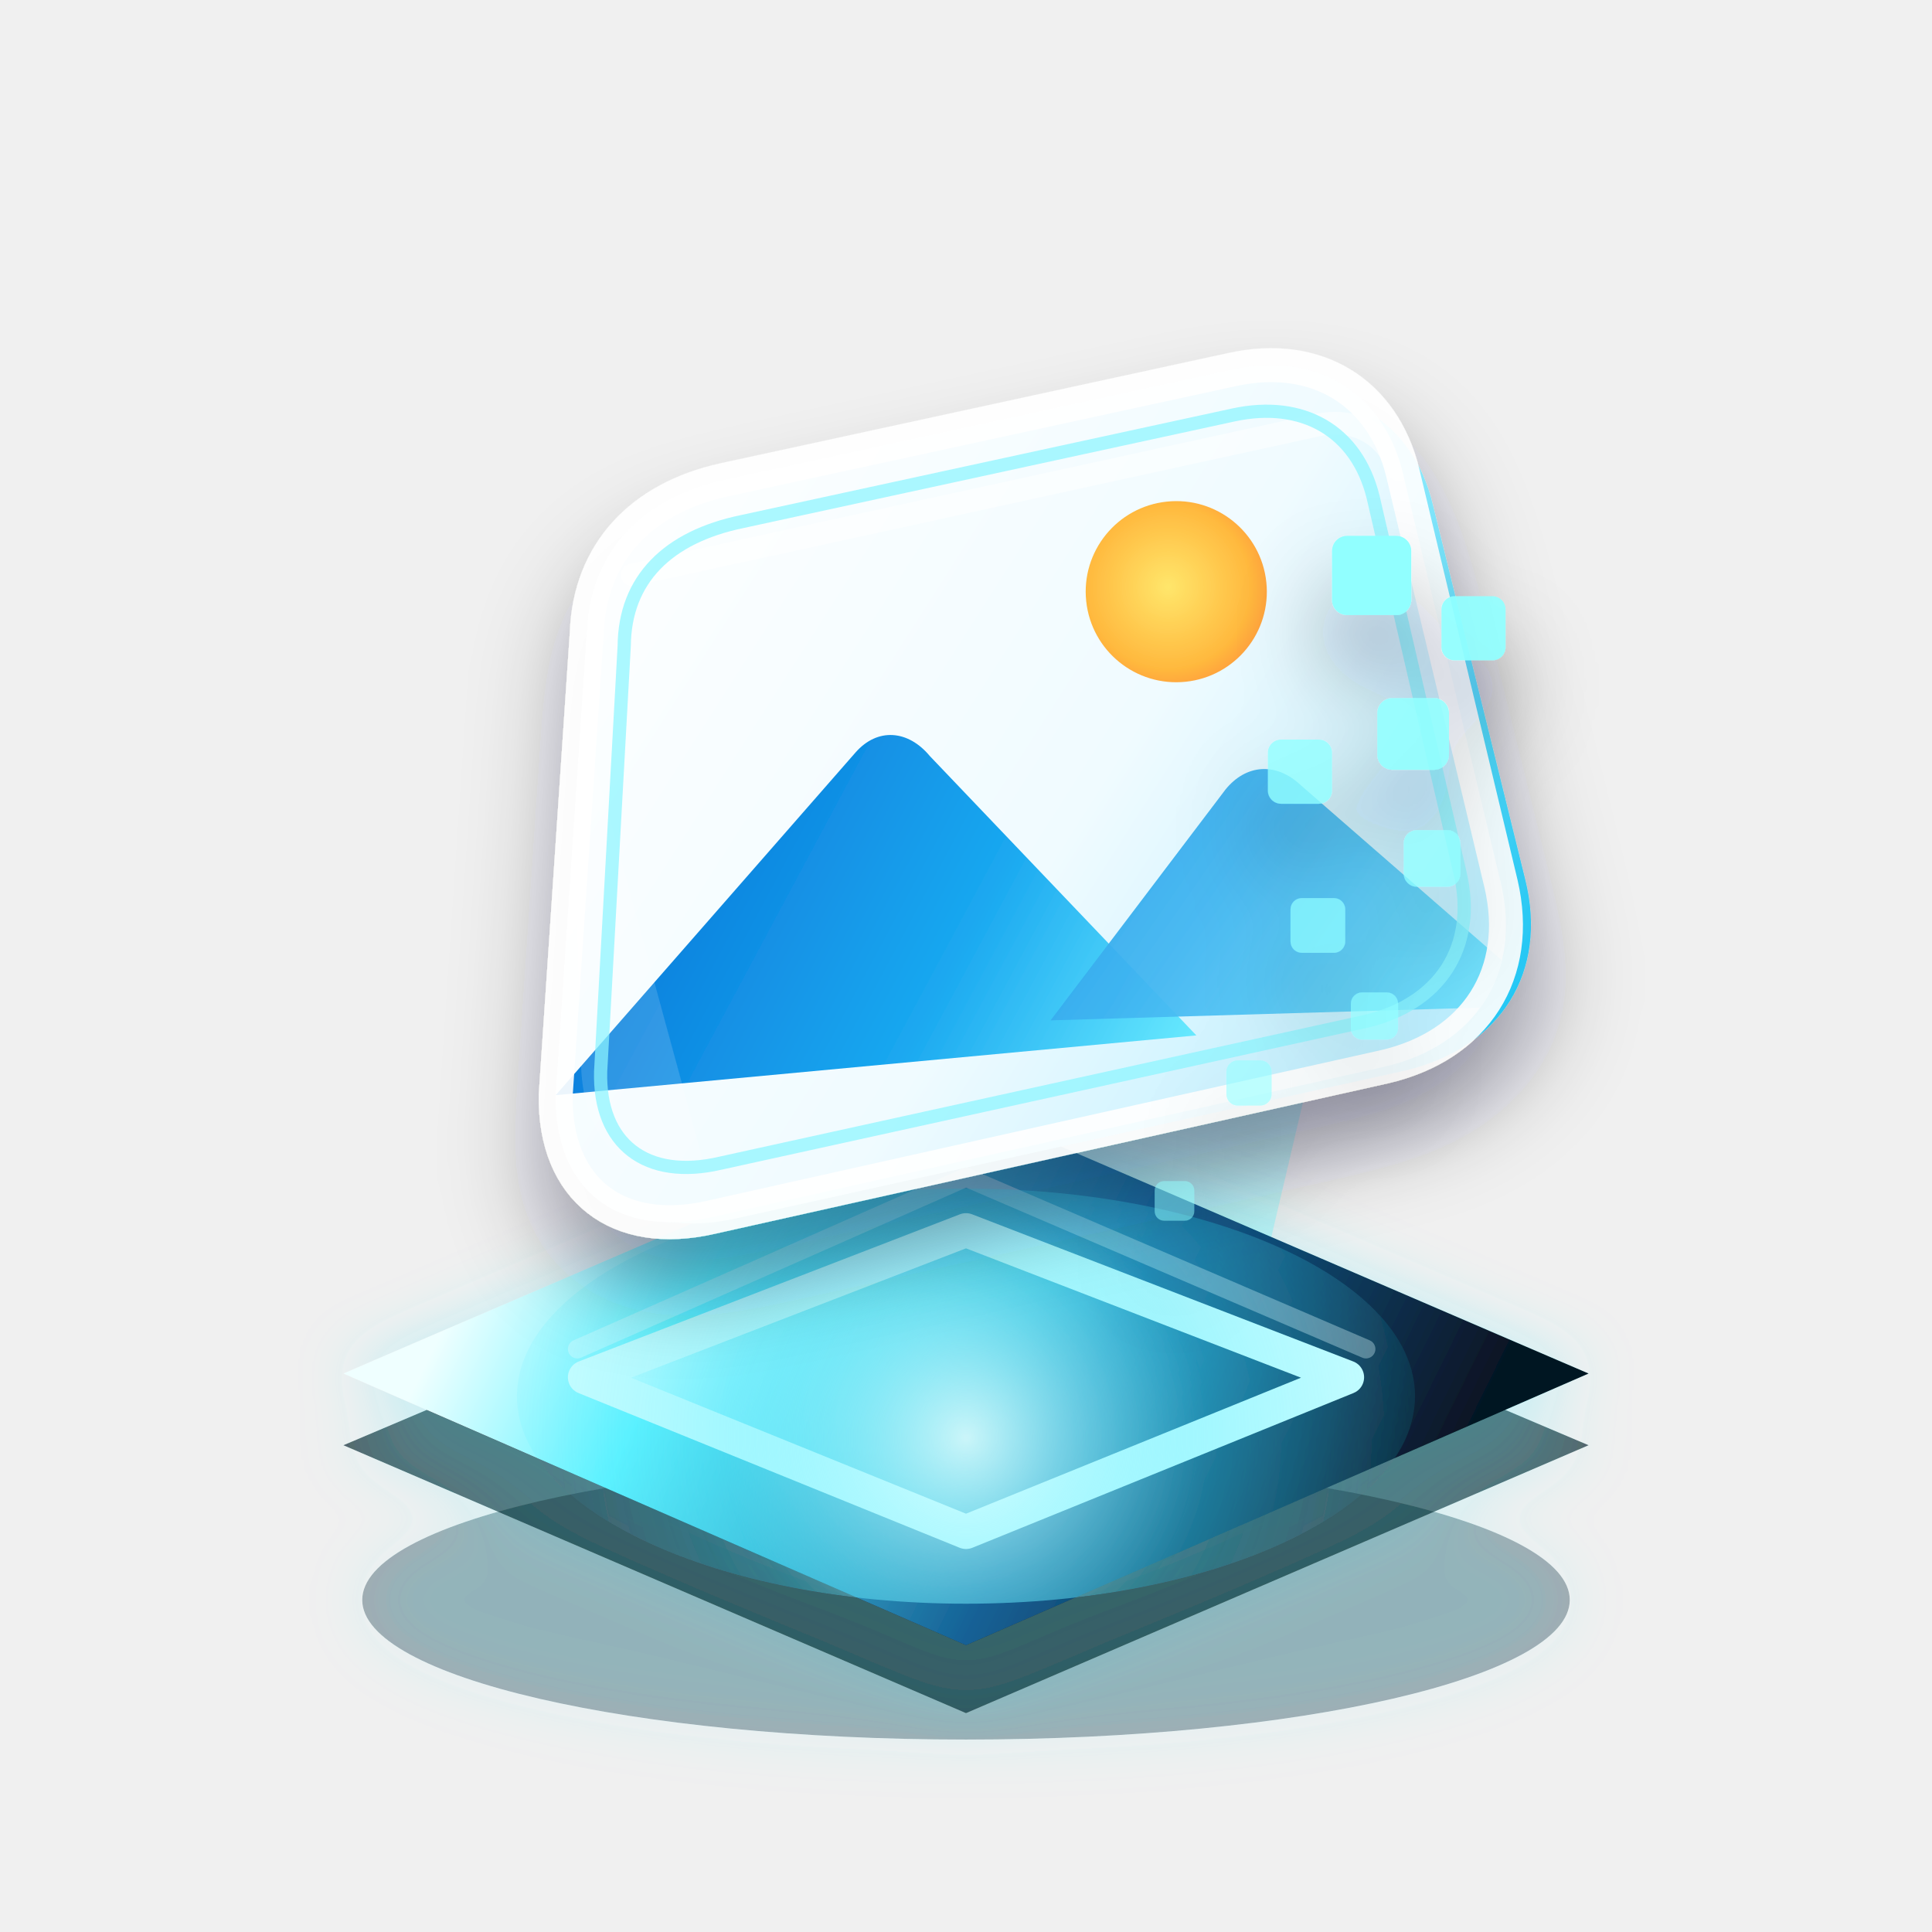
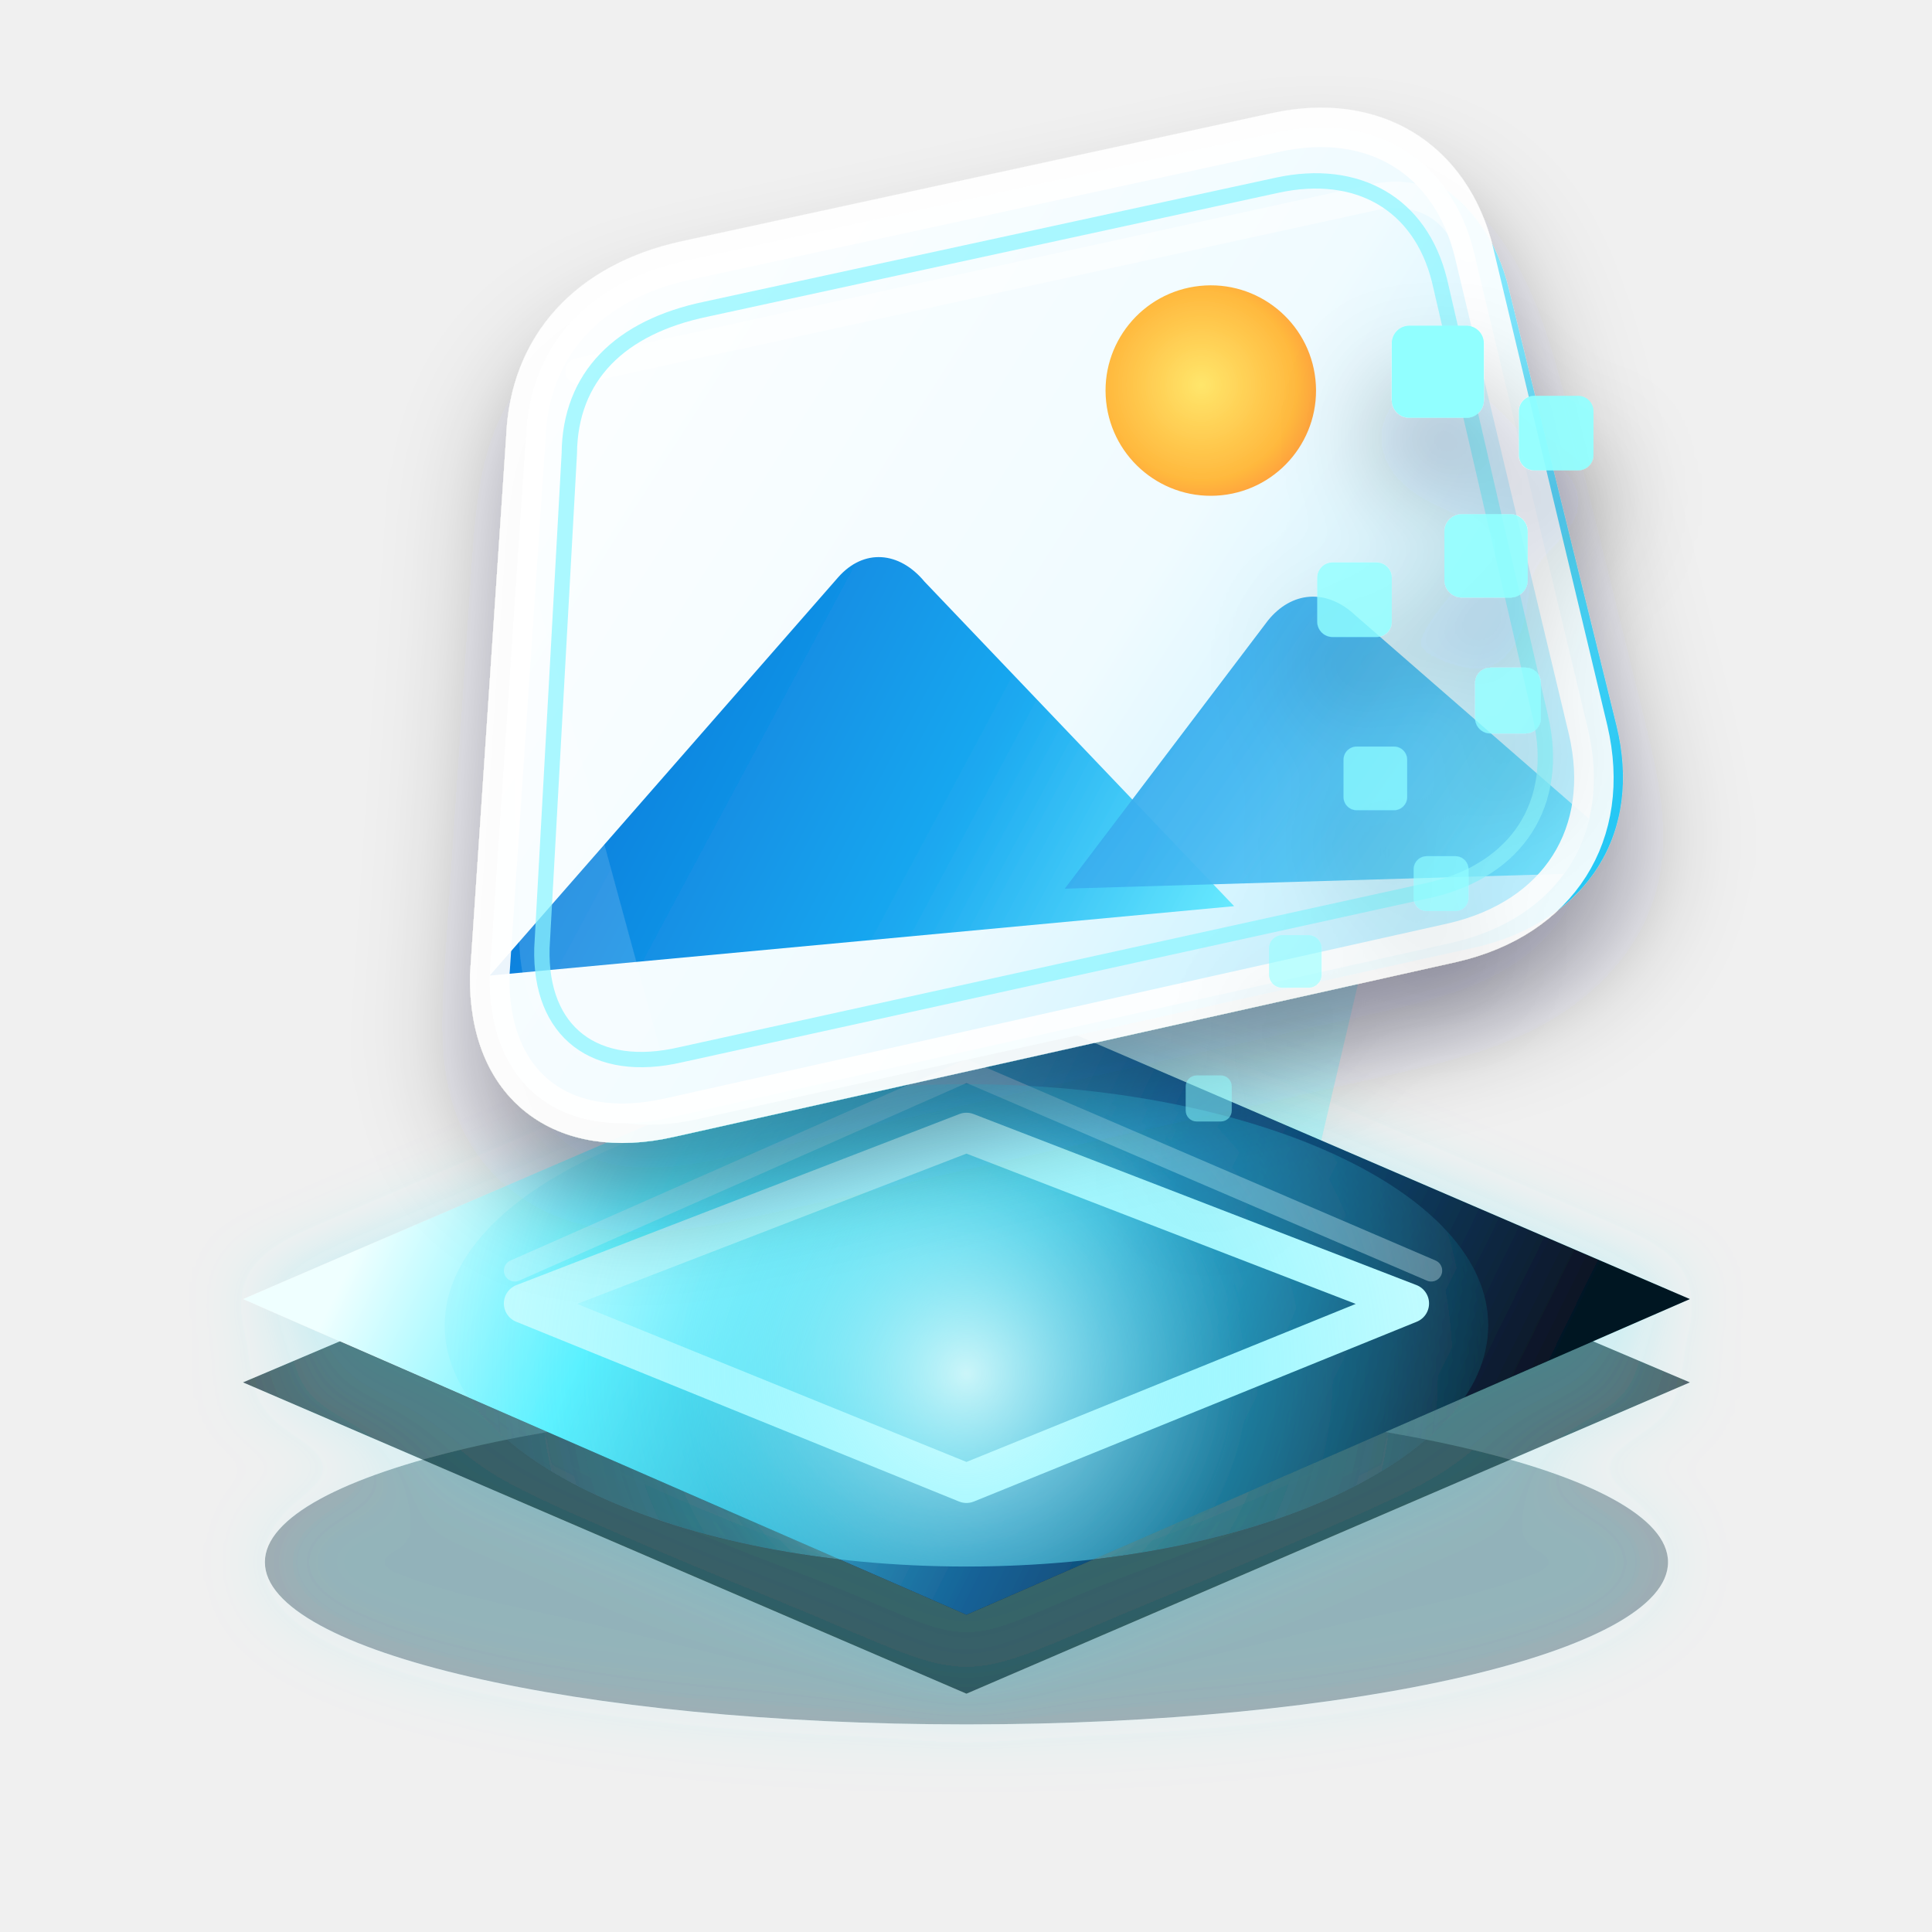
<svg xmlns="http://www.w3.org/2000/svg" width="1024" height="1024" viewBox="0 0 1024 1024" role="img" aria-labelledby="title desc">
  <defs>
    <linearGradient id="beam" x1="500" y1="700" x2="610" y2="250" gradientUnits="userSpaceOnUse">
      <stop offset="0" stop-color="#7DFFFF" stop-opacity="0.44" />
      <stop offset="0.52" stop-color="#49EFFF" stop-opacity="0.20" />
      <stop offset="1" stop-color="#49EFFF" stop-opacity="0" />
    </linearGradient>
    <radialGradient id="padGlow" cx="512" cy="762" r="280" gradientUnits="userSpaceOnUse">
      <stop offset="0" stop-color="#DFFFFF" stop-opacity="0.88" />
      <stop offset="0.46" stop-color="#41E9FF" stop-opacity="0.34" />
      <stop offset="1" stop-color="#41E9FF" stop-opacity="0" />
    </radialGradient>
    <linearGradient id="padTop" x1="280" y1="612" x2="744" y2="840" gradientUnits="userSpaceOnUse">
      <stop offset="0" stop-color="#EFFFFF" />
      <stop offset="0.22" stop-color="#62F3FF" />
      <stop offset="0.62" stop-color="#146196" />
      <stop offset="1" stop-color="#061221" />
    </linearGradient>
    <linearGradient id="padInner" x1="340" y1="672" x2="680" y2="808" gradientUnits="userSpaceOnUse">
      <stop offset="0" stop-color="#DFFFFF" stop-opacity="0.90" />
      <stop offset="0.55" stop-color="#45EDFF" stop-opacity="0.40" />
      <stop offset="1" stop-color="#0D7DBD" stop-opacity="0.12" />
    </linearGradient>
    <linearGradient id="photoFace" x1="300" y1="230" x2="730" y2="572" gradientUnits="userSpaceOnUse">
      <stop offset="0" stop-color="#FFFFFF" />
      <stop offset="0.62" stop-color="#F0FBFF" />
      <stop offset="1" stop-color="#BDEFFF" />
    </linearGradient>
    <linearGradient id="photoEdge" x1="280" y1="270" x2="782" y2="604" gradientUnits="userSpaceOnUse">
      <stop offset="0" stop-color="#FFFFFF" />
      <stop offset="0.5" stop-color="#C7FBFF" />
      <stop offset="1" stop-color="#18C5F5" />
    </linearGradient>
    <linearGradient id="mountainA" x1="310" y1="430" x2="590" y2="620" gradientUnits="userSpaceOnUse">
      <stop offset="0" stop-color="#0875D8" />
      <stop offset="0.58" stop-color="#1AA8F0" />
      <stop offset="1" stop-color="#6DEEFF" />
    </linearGradient>
    <linearGradient id="mountainB" x1="540" y1="430" x2="760" y2="620" gradientUnits="userSpaceOnUse">
      <stop offset="0" stop-color="#2197E8" />
      <stop offset="1" stop-color="#77EAFF" />
    </linearGradient>
    <radialGradient id="sun" cx="630" cy="322" r="70" gradientUnits="userSpaceOnUse">
      <stop offset="0" stop-color="#FFE66B" />
      <stop offset="0.62" stop-color="#FFB93E" />
      <stop offset="1" stop-color="#FF7E3E" />
    </radialGradient>
    <filter id="softShadow" x="-35%" y="-35%" width="170%" height="190%">
      <feDropShadow dx="0" dy="30" stdDeviation="24" flood-color="#001126" flood-opacity="0.38" />
    </filter>
    <filter id="padShadow" x="-40%" y="-40%" width="180%" height="190%">
      <feDropShadow dx="0" dy="26" stdDeviation="18" flood-color="#001126" flood-opacity="0.44" />
      <feDropShadow dx="0" dy="0" stdDeviation="16" flood-color="#41E9FF" flood-opacity="0.28" />
    </filter>
    <clipPath id="photoClip">
      <path d="M321 314C327 272 357 246 402 241L676 211C721 206 754 231 760 275L789 497C795 545 767 581 717 587L354 629C304 635 273 606 279 556Z" />
    </clipPath>
  </defs>
-   <g id="projection" opacity="0.96">
-     <path d="M365 706L662 706L724 442L584 333L432 363Z" fill="url(#beam)" />
-     <path d="M438 706L568 706L600 366L496 354Z" fill="#BFFFFF" opacity="0.16" />
-   </g>
-   <g id="floor-pad" filter="url(#padShadow)">
-     <ellipse cx="512" cy="848" rx="320" ry="74" fill="#001126" opacity="0.36" />
-     <path d="M512 626L842 766L512 908L182 766Z" fill="#030711" opacity="0.64" />
-     <path d="M512 586L842 728L512 872L182 728Z" fill="url(#padTop)" />
-     <path d="M512 652L714 730L512 812L310 730Z" fill="url(#padInner)" stroke="#D7FFFF" stroke-width="18" stroke-linejoin="round" />
-     <path d="M306 715L512 624L724 715" fill="none" stroke="#FFFFFF" stroke-width="10" stroke-linecap="round" opacity="0.34" />
-     <ellipse cx="512" cy="740" rx="238" ry="110" fill="url(#padGlow)" />
-   </g>
-   <g id="floating-photo" filter="url(#softShadow)" transform="rotate(-6 520 420)">
-     <path d="M343 333C349 289 379 262 426 257L689 228C734 223 768 248 774 293L802 496C809 546 780 583 729 590L367 631C315 637 283 607 289 554Z" fill="url(#photoEdge)" />
-     <path d="M321 314C327 272 357 246 402 241L676 211C721 206 754 231 760 275L789 497C795 545 767 581 717 587L354 629C304 635 273 606 279 556Z" fill="url(#photoFace)" />
-     <g clip-path="url(#photoClip)">
-       <path d="M279 556L456 392C469 380 485 383 495 398L620 560Z" fill="url(#mountainA)" />
-       <path d="M544 544L649 432C661 420 677 420 689 434L810 564Z" fill="url(#mountainB)" opacity="0.94" />
-       <circle cx="634" cy="325" r="48" fill="url(#sun)" />
-       <path d="M348 286L718 245C738 243 754 254 758 273" fill="none" stroke="#FFFFFF" stroke-width="12" stroke-linecap="round" opacity="0.52" />
-       <path d="M310 334L294 542C291 584 314 608 354 605" fill="#FFFFFF" opacity="0.14" />
+   <g id="backgroundless-icon-art" transform="matrix(1.162 0 0 1.162 -82.7 -157.4)">
+     <g id="projection" opacity="0.96">
+       <path d="M365 706L662 706L724 442L584 333L432 363Z" fill="url(#beam)" />
+       <path d="M438 706L568 706L600 366L496 354Z" fill="#BFFFFF" opacity="0.16" />
    </g>
-     <path d="M321 314C327 272 357 246 402 241L676 211C721 206 754 231 760 275L789 497C795 545 767 581 717 587L354 629C304 635 273 606 279 556Z" fill="none" stroke="#FFFFFF" stroke-width="18" stroke-linejoin="round" opacity="0.92" />
-     <path d="M340 323C344 288 369 268 409 264L674 235C711 231 738 250 743 286L768 489C773 529 750 557 710 562L362 601C322 606 299 584 304 546Z" fill="none" stroke="#8CF5FF" stroke-width="7" stroke-linejoin="round" opacity="0.72" />
-   </g>
-   <g id="encoded-data" fill="#91FFFF" filter="url(#softShadow)">
-     <rect x="706" y="284" width="42" height="42" rx="8" />
-     <rect x="764" y="316" width="34" height="34" rx="7" opacity="0.92" />
-     <rect x="730" y="370" width="38" height="38" rx="8" opacity="0.86" />
-     <rect x="672" y="392" width="34" height="34" rx="7" opacity="0.80" />
-     <rect x="744" y="440" width="30" height="30" rx="7" opacity="0.74" />
-     <rect x="684" y="476" width="29" height="29" rx="6" opacity="0.68" />
-     <rect x="716" y="526" width="25" height="25" rx="6" opacity="0.62" />
-     <rect x="650" y="562" width="24" height="24" rx="6" opacity="0.56" />
-     <rect x="612" y="626" width="21" height="21" rx="5" opacity="0.50" />
+     <g id="floor-pad" filter="url(#padShadow)">
+       <ellipse cx="512" cy="848" rx="320" ry="74" fill="#001126" opacity="0.36" />
+       <path d="M512 626L842 766L512 908L182 766Z" fill="#030711" opacity="0.64" />
+       <path d="M512 586L842 728L512 872L182 728Z" fill="url(#padTop)" />
+       <path d="M512 652L714 730L512 812L310 730Z" fill="url(#padInner)" stroke="#D7FFFF" stroke-width="18" stroke-linejoin="round" />
+       <path d="M306 715L512 624L724 715" fill="none" stroke="#FFFFFF" stroke-width="10" stroke-linecap="round" opacity="0.34" />
+       <ellipse cx="512" cy="740" rx="238" ry="110" fill="url(#padGlow)" />
+     </g>
+     <g id="floating-photo" filter="url(#softShadow)" transform="rotate(-6 520 420)">
+       <path d="M343 333C349 289 379 262 426 257L689 228C734 223 768 248 774 293L802 496C809 546 780 583 729 590L367 631C315 637 283 607 289 554Z" fill="url(#photoEdge)" />
+       <path d="M321 314C327 272 357 246 402 241L676 211C721 206 754 231 760 275L789 497C795 545 767 581 717 587L354 629C304 635 273 606 279 556Z" fill="url(#photoFace)" />
+       <g clip-path="url(#photoClip)">
+         <path d="M279 556L456 392C469 380 485 383 495 398L620 560Z" fill="url(#mountainA)" />
+         <path d="M544 544L649 432C661 420 677 420 689 434L810 564Z" fill="url(#mountainB)" opacity="0.94" />
+         <circle cx="634" cy="325" r="48" fill="url(#sun)" />
+         <path d="M348 286L718 245C738 243 754 254 758 273" fill="none" stroke="#FFFFFF" stroke-width="12" stroke-linecap="round" opacity="0.52" />
+         <path d="M310 334L294 542C291 584 314 608 354 605" fill="#FFFFFF" opacity="0.14" />
+       </g>
+       <path d="M321 314C327 272 357 246 402 241L676 211C721 206 754 231 760 275L789 497C795 545 767 581 717 587L354 629C304 635 273 606 279 556Z" fill="none" stroke="#FFFFFF" stroke-width="18" stroke-linejoin="round" opacity="0.92" />
+       <path d="M340 323C344 288 369 268 409 264L674 235C711 231 738 250 743 286L768 489C773 529 750 557 710 562L362 601C322 606 299 584 304 546Z" fill="none" stroke="#8CF5FF" stroke-width="7" stroke-linejoin="round" opacity="0.72" />
+     </g>
+     <g id="encoded-data" fill="#91FFFF" filter="url(#softShadow)">
+       <rect x="706" y="284" width="42" height="42" rx="8" />
+       <rect x="764" y="316" width="34" height="34" rx="7" opacity="0.92" />
+       <rect x="730" y="370" width="38" height="38" rx="8" opacity="0.86" />
+       <rect x="672" y="392" width="34" height="34" rx="7" opacity="0.80" />
+       <rect x="744" y="440" width="30" height="30" rx="7" opacity="0.74" />
+       <rect x="684" y="476" width="29" height="29" rx="6" opacity="0.68" />
+       <rect x="716" y="526" width="25" height="25" rx="6" opacity="0.62" />
+       <rect x="650" y="562" width="24" height="24" rx="6" opacity="0.56" />
+       <rect x="612" y="626" width="21" height="21" rx="5" opacity="0.50" />
+     </g>
  </g>
</svg>
